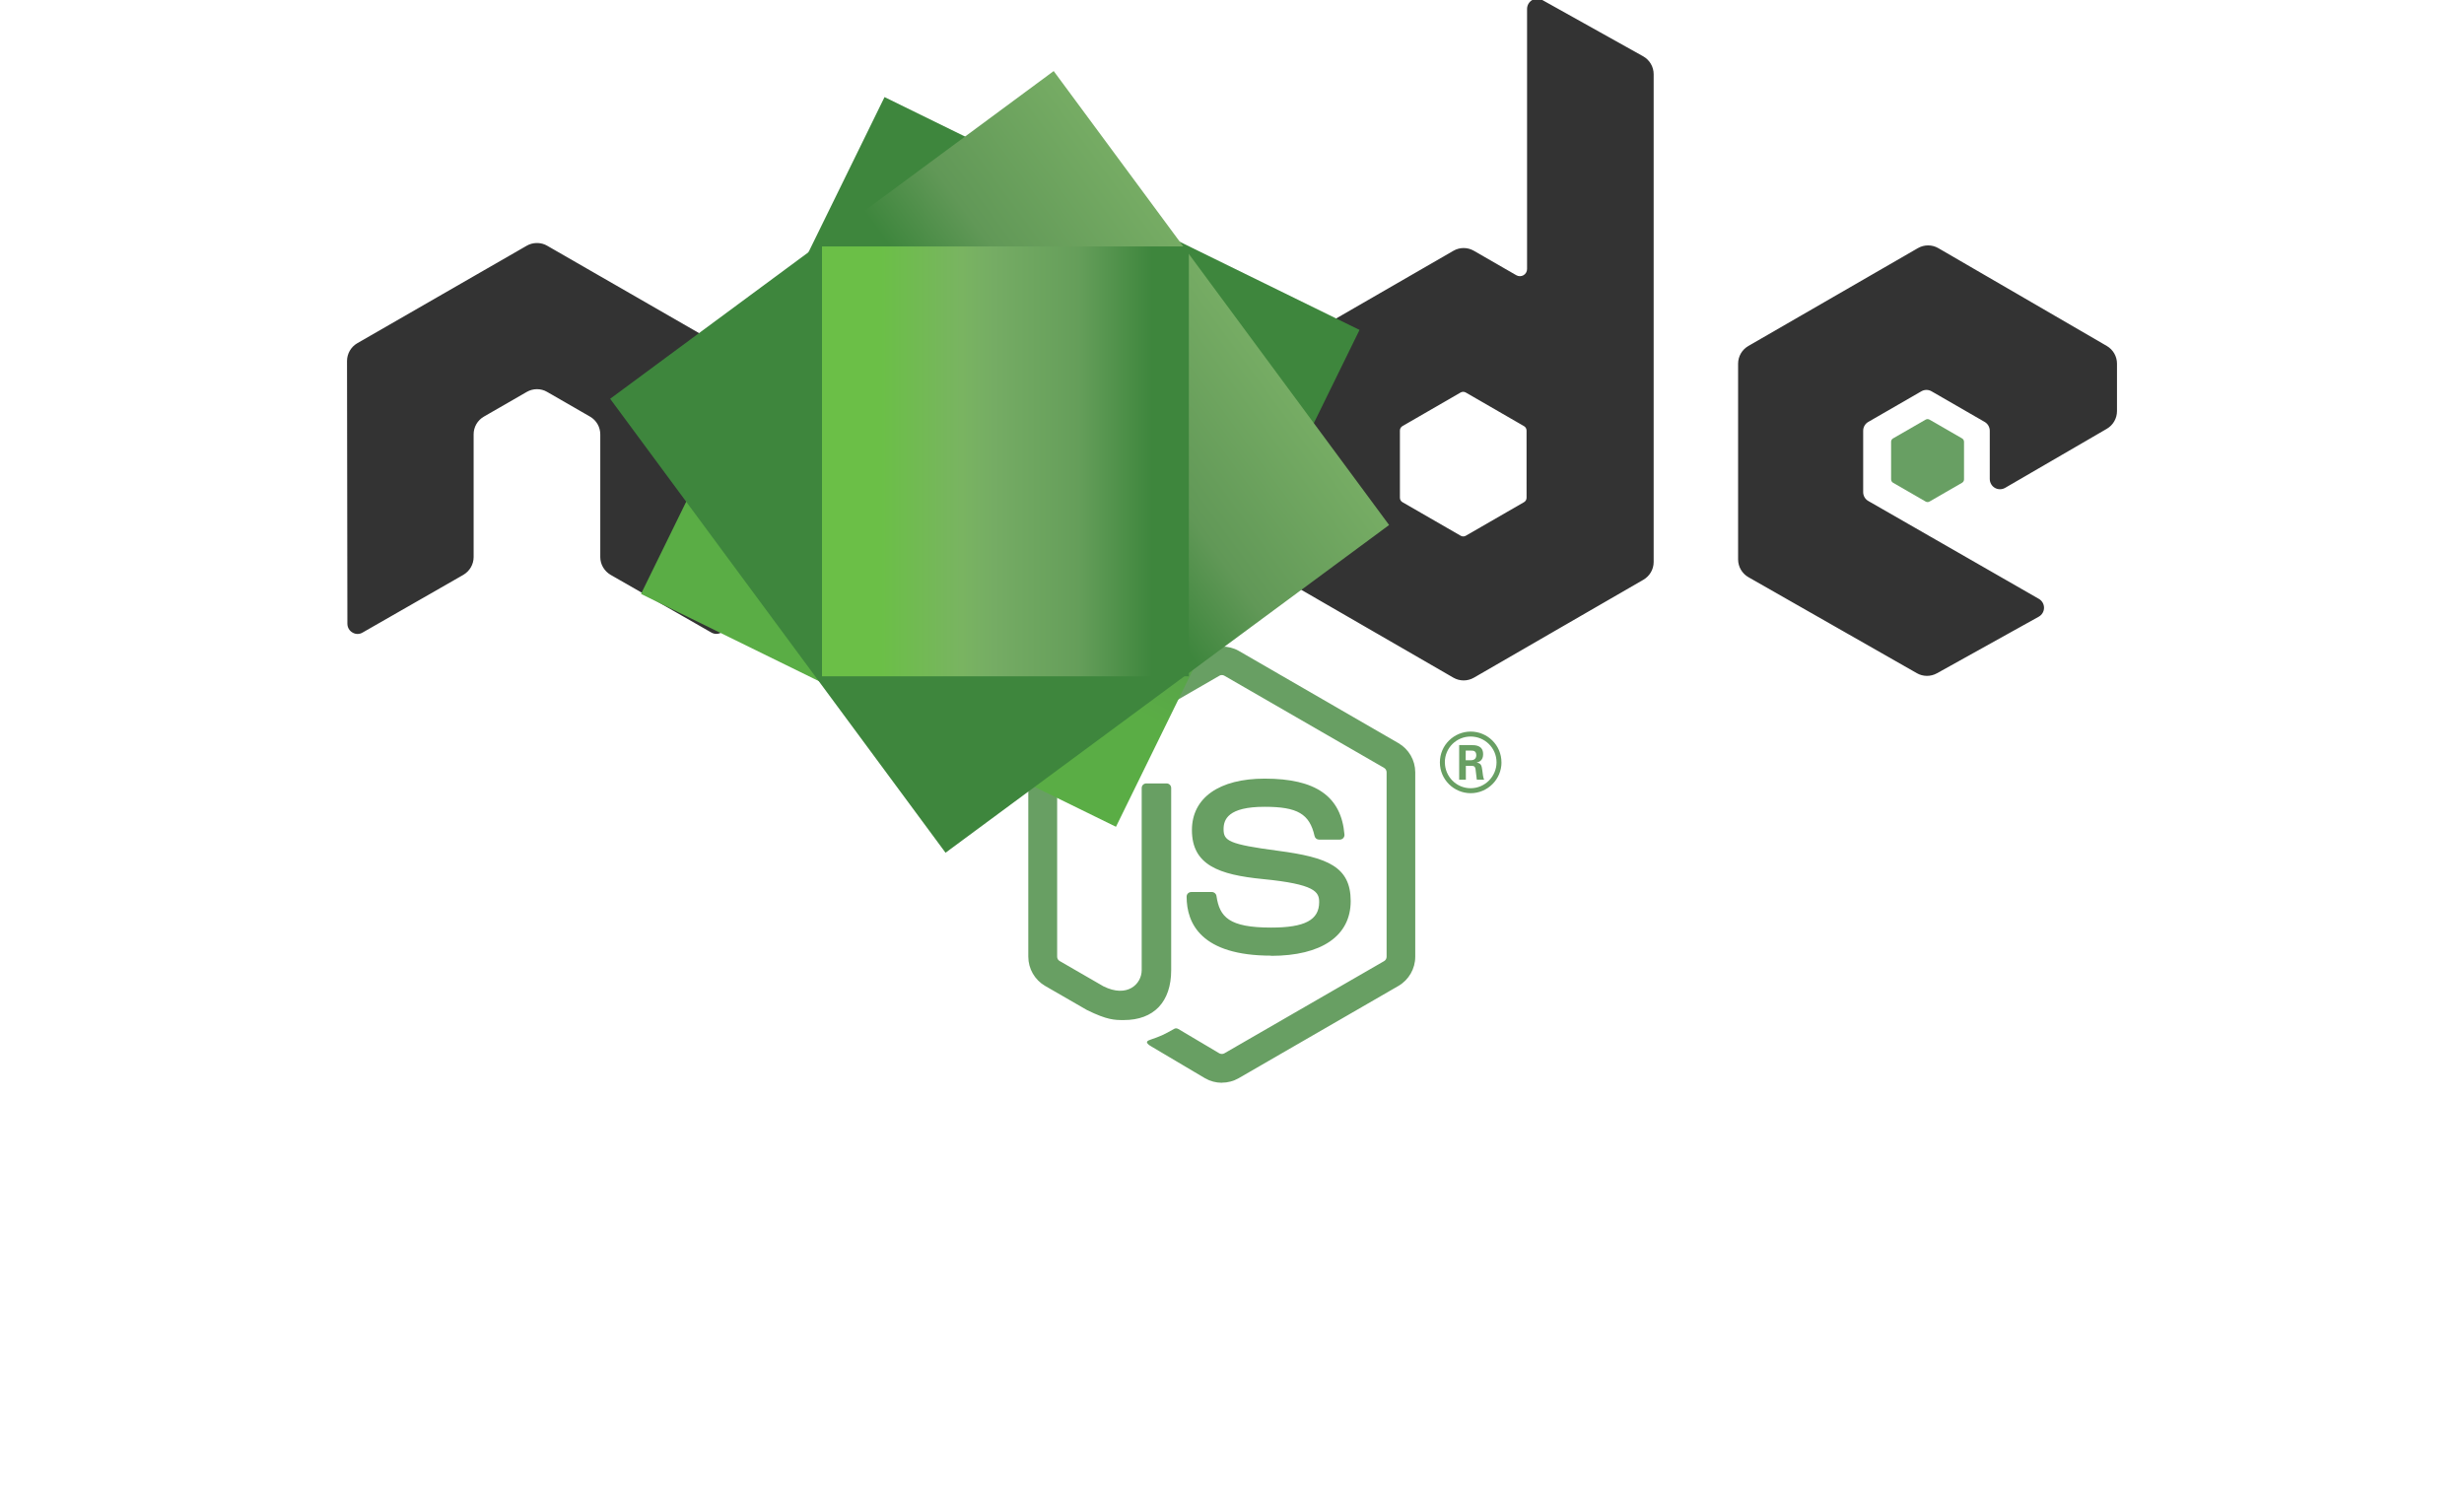
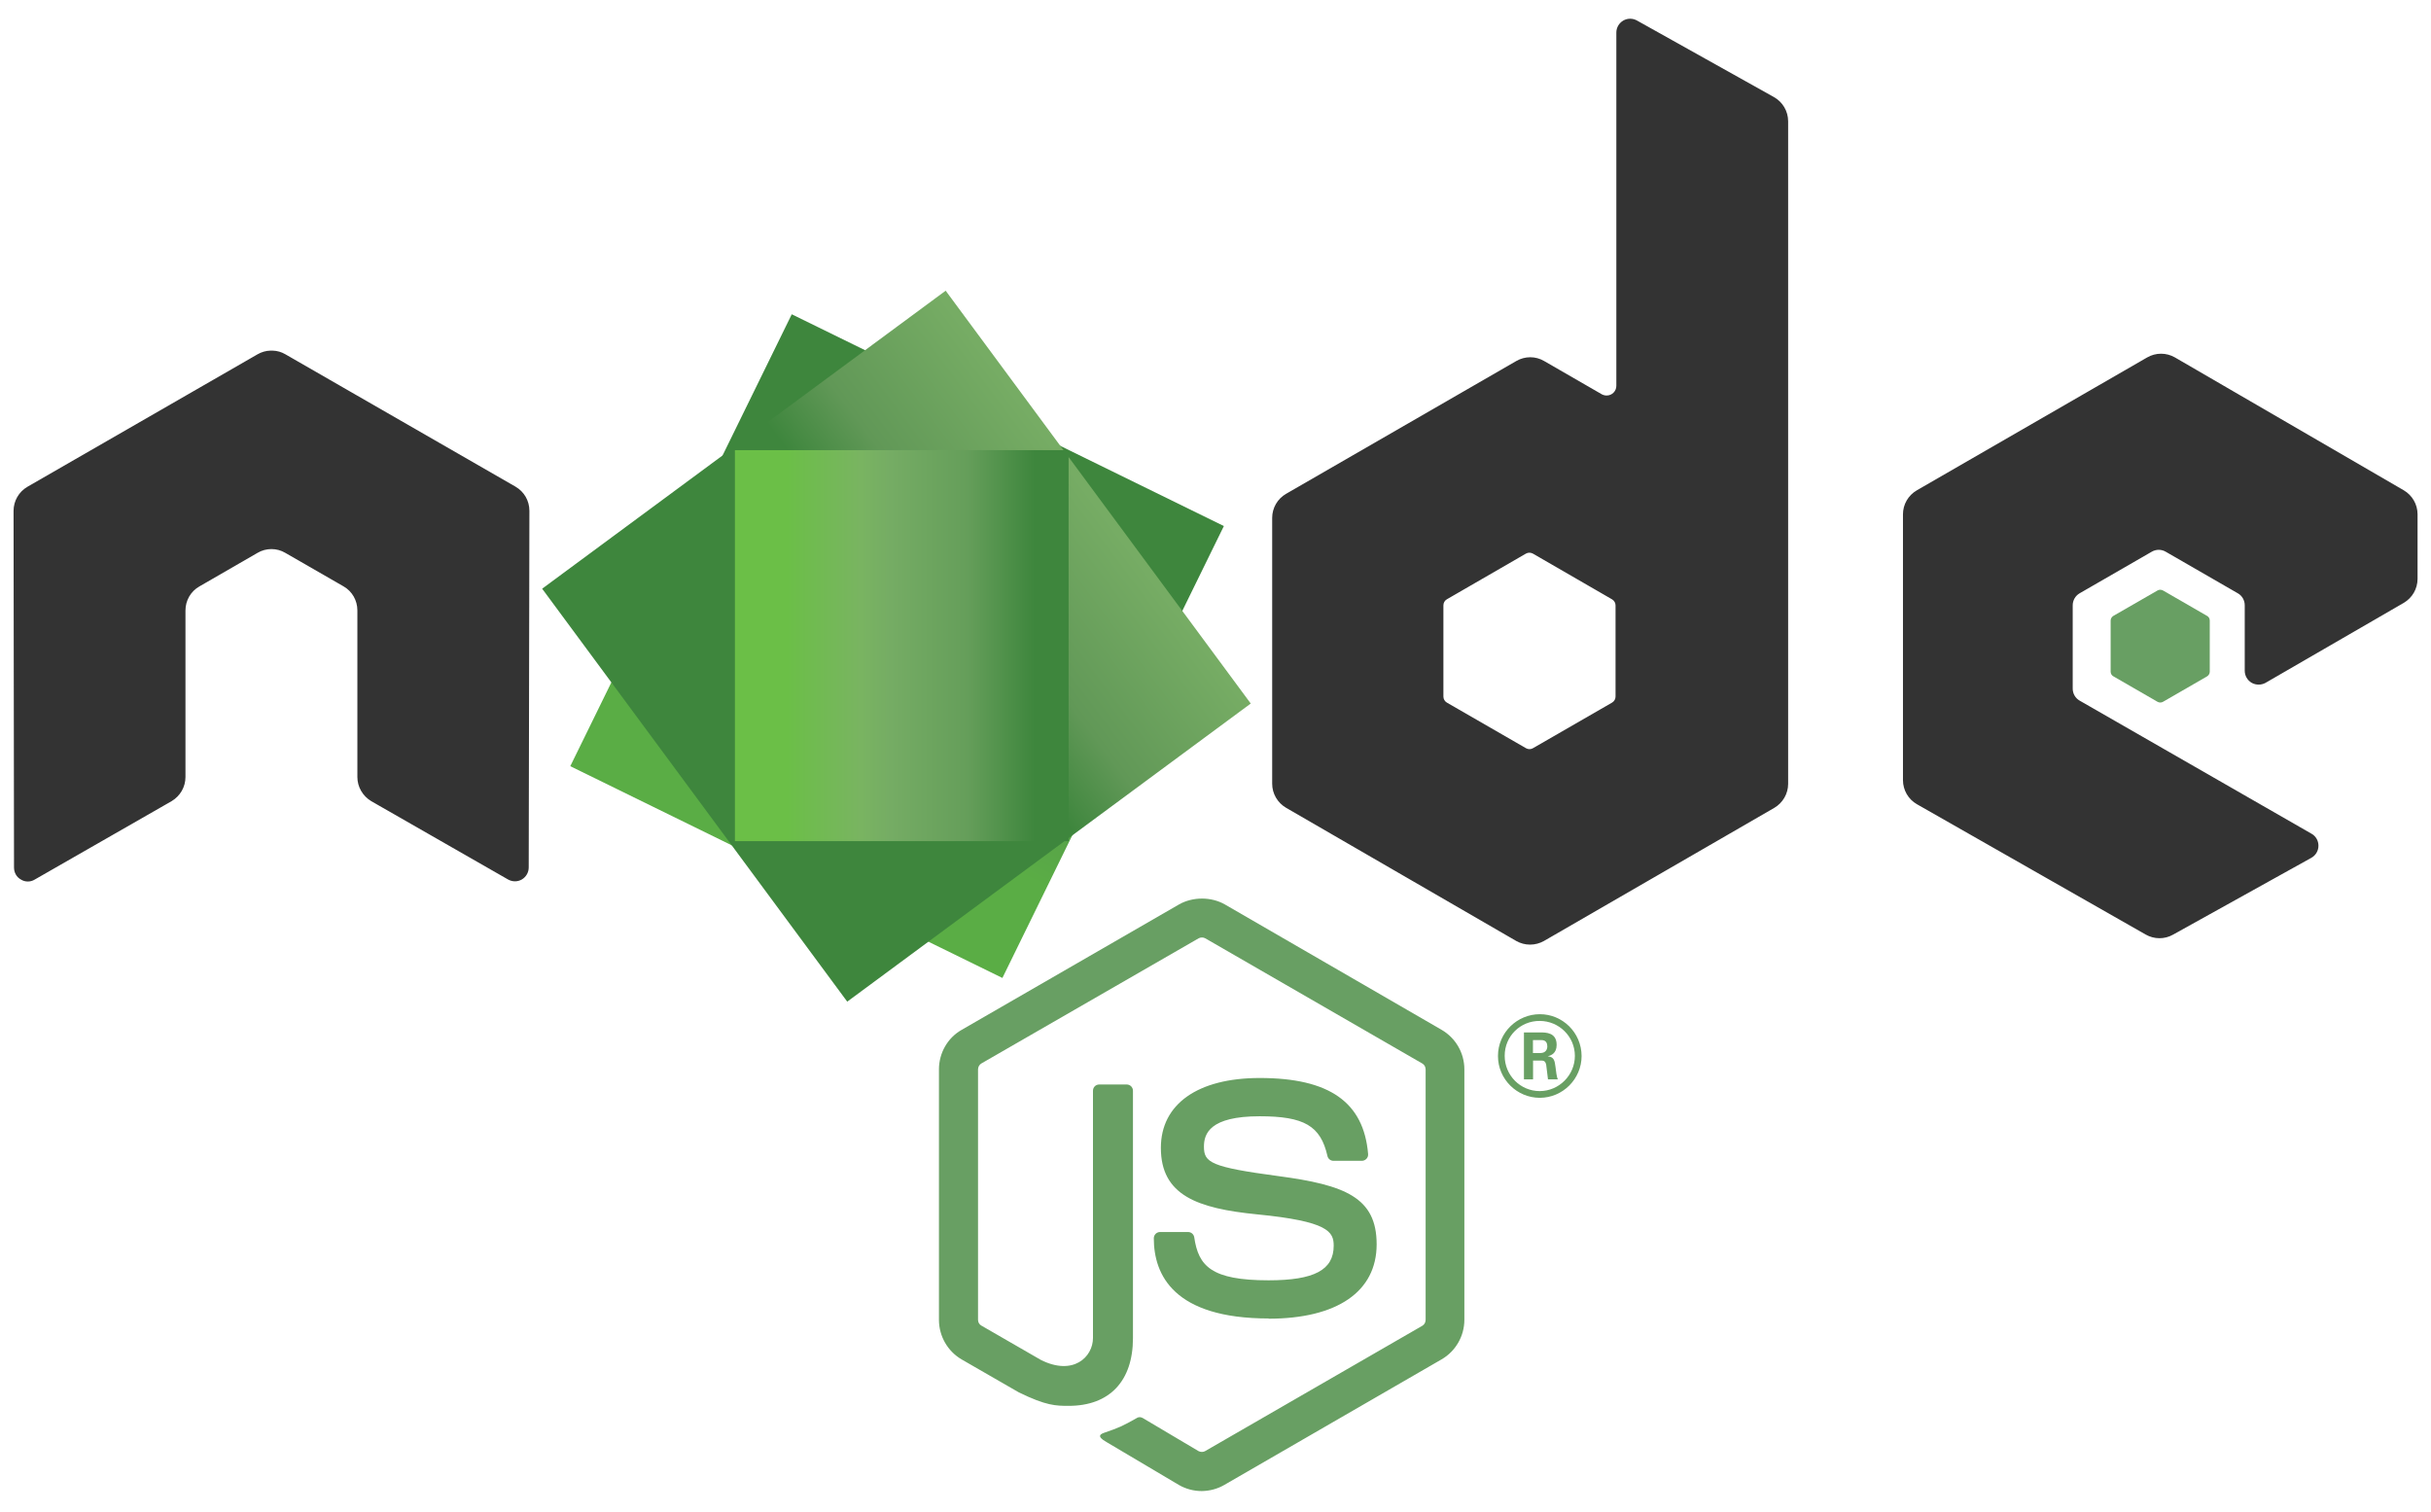
- <svg xmlns="http://www.w3.org/2000/svg" width="2500" height="1531" version="1.2" viewBox="-0.003 0.324 442.373 377.133">
-   <defs>
-     <linearGradient id="b" x1="-.348" x2="1.251" gradientTransform="rotate(116.114 53.1 202.97) scale(86.48)" gradientUnits="userSpaceOnUse">
-       <stop offset=".3" stop-color="#3E863D" />
-       <stop offset=".5" stop-color="#55934F" />
-       <stop offset=".8" stop-color="#5AAD45" />
+ <svg xmlns="http://www.w3.org/2000/svg" version="1.1" id="Layer_1" x="0px" y="0px" viewBox="0 0 2133.9 1327" style="enable-background:new 0 0 2133.9 1327;" xml:space="preserve">
+   <style type="text/css">
+ 	.st0{fill:#689F63;}
+ 	.st1{fill:#333333;}
+ 	.st2{fill:url(#SVGID_1_);}
+ 	.st3{fill:url(#SVGID_2_);}
+ 	.st4{fill:url(#SVGID_3_);}
+ </style>
+   <path class="st0" d="M1054.9,1308.9c-7,0-13.9-1.8-20-5.3l-63.6-37.7c-9.5-5.3-4.9-7.2-1.7-8.3c12.7-4.4,15.2-5.4,28.8-13.1  c1.4-0.8,3.3-0.5,4.7,0.3l48.9,29c1.8,1,4.3,1,5.9,0l190.6-110c1.8-1,2.9-3.1,2.9-5.2V938.8c0-2.2-1.1-4.2-2.9-5.2l-190.5-109.9  c-1.8-1-4.1-1-5.9,0L861.5,933.5c-1.8,1-3,3.1-3,5.2v219.9c0,2.1,1.1,4.1,3,5.1l52.2,30.1c28.3,14.2,45.7-2.5,45.7-19.3v-217  c0-3.1,2.4-5.5,5.5-5.5H989c3,0,5.5,2.4,5.5,5.5v217.1c0,37.8-20.6,59.5-56.4,59.5c-11,0-19.7,0-43.9-11.9l-50-28.8  c-12.4-7.2-20-20.5-20-34.8V938.7c0-14.3,7.6-27.7,20-34.7l190.8-110.1c12.1-6.8,28.1-6.8,40.1,0L1265.4,904  c12.4,7.2,20,20.4,20,34.7v219.9c0,14.3-7.7,27.6-20,34.7l-190.5,110.1C1068.8,1307,1061.9,1308.8,1054.9,1308.9" />
+   <path class="st0" d="M1113.7,1157.4c-83.4,0-100.9-38.3-100.9-70.4c0-3.1,2.5-5.5,5.5-5.5h24.6c2.7,0,5,2,5.4,4.7  c3.7,25.1,14.8,37.7,65.2,37.7c40.2,0,57.2-9.1,57.2-30.4c0-12.3-4.9-21.4-67.3-27.5c-52.2-5.2-84.4-16.6-84.4-58.4  c0-38.4,32.4-61.3,86.8-61.3c61,0,91.3,21.2,95.1,66.7c0.3,3.1-2,5.7-5.1,6c-0.2,0-0.3,0-0.5,0h-24.8c-2.6,0-4.8-1.8-5.3-4.3  c-6-26.4-20.4-34.8-59.5-34.8c-43.8,0-48.9,15.3-48.9,26.7c0,13.9,6,17.9,65.2,25.8c58.6,7.8,86.4,18.7,86.4,59.9  c0,41.5-34.6,65.3-95,65.3 M1345.6,924.4h6.4c5.2,0,6.2-3.7,6.2-5.8c0-5.6-3.9-5.6-6-5.6h-6.6L1345.6,924.4z M1337.8,906.3h14.2  c4.9,0,14.4,0,14.4,10.9c0,7.6-4.9,9.2-7.8,10.1c5.7,0.4,6.1,4.1,6.8,9.3c0.4,3.3,1,9,2.1,10.9h-8.7c-0.2-1.9-1.6-12.4-1.6-13  c-0.6-2.3-1.4-3.5-4.3-3.5h-7.2v16.5h-8V906.3z M1320.8,926.9c0,17.1,13.8,30.9,30.7,30.9c17.1,0,30.9-14.1,30.9-30.9  c0-17.1-14-30.7-30.9-30.7C1334.7,896.1,1320.7,909.5,1320.8,926.9 M1388.3,927c0,20.2-16.6,36.7-36.7,36.7  c-20,0-36.7-16.3-36.7-36.7c0-20.8,17.1-36.7,36.7-36.7C1371.3,890.2,1388.2,906.2,1388.3,927" />
+   <path class="st1" d="M464.7,448.4c0-8.8-4.6-16.8-12.2-21.2L250.5,311c-3.4-2-7.2-3.1-11.1-3.2h-2.1c-3.9,0.1-7.7,1.2-11.2,3.2  l-202,116.3c-7.6,4.4-12.2,12.5-12.2,21.2l0.4,313.1c0,4.3,2.2,8.4,6.1,10.5c3.7,2.3,8.4,2.3,12.1,0l120.1-68.8  c7.6-4.5,12.2-12.5,12.2-21.2V535.9c0-8.7,4.6-16.8,12.2-21.1l51.1-29.5c3.7-2.2,7.9-3.3,12.2-3.3c4.2,0,8.4,1.1,12.1,3.3l51.1,29.4  c7.6,4.3,12.2,12.4,12.2,21.1v146.3c0,8.7,4.7,16.7,12.2,21.2l120,68.7c3.8,2.2,8.5,2.2,12.2,0c3.7-2.2,6-6.2,6-10.5L464.7,448.4z   M1418.1,611.5c0,2.2-1.2,4.2-3.1,5.3l-69.4,40c-1.9,1.1-4.2,1.1-6.1,0l-69.4-40c-1.9-1.1-3.1-3.1-3.1-5.3v-80.1  c0-2.2,1.1-4.2,3-5.3l69.4-40.1c1.9-1.1,4.2-1.1,6.2,0l69.4,40.1c1.9,1.1,3.1,3.1,3.1,5.3L1418.1,611.5z M1436.9,18  c-3.8-2.1-8.4-2.1-12.1,0.1c-3.7,2.2-6,6.2-6,10.5v310.1c0,4.7-3.8,8.5-8.5,8.5c-1.5,0-3-0.4-4.3-1.1l-50.6-29.2  c-7.5-4.4-16.8-4.4-24.4,0l-202.1,116.6c-7.5,4.3-12.2,12.4-12.2,21.1v233.4c0,8.7,4.7,16.7,12.2,21.1L1330.9,826  c7.5,4.3,16.8,4.3,24.4,0l202.1-116.8c7.5-4.4,12.2-12.4,12.2-21.1V106.5c0-8.9-4.8-17-12.5-21.3L1436.9,18z M2110,529.2  c7.5-4.4,12.1-12.4,12.1-21.1v-56.6c0-8.7-4.6-16.7-12.1-21.1l-200.8-116.6c-7.6-4.4-16.9-4.4-24.5,0l-202.1,116.6  c-7.6,4.4-12.2,12.4-12.2,21.1v233.3c0,8.8,4.7,16.9,12.3,21.2l200.8,114.4c7.4,4.2,16.5,4.3,23.9,0.1l121.5-67.5  c3.8-2.1,6.2-6.2,6.2-10.6c0-4.4-2.3-8.5-6.2-10.6l-203.3-116.7c-3.8-2.1-6.2-6.2-6.2-10.5v-73.2c0-4.4,2.3-8.4,6.1-10.6l63.3-36.5  c3.8-2.2,8.4-2.2,12.2,0l63.3,36.5c3.8,2.1,6.1,6.2,6.1,10.5v57.5c0,4.3,2.3,8.4,6.1,10.6c3.8,2.1,8.4,2.1,12.2,0L2110,529.2z" />
+   <path class="st0" d="M1893.9,518.3c1.4-0.8,3.2-0.8,4.7,0l38.8,22.4c1.5,0.8,2.3,2.4,2.3,4.1v44.8c0,1.7-0.9,3.2-2.3,4.1l-38.8,22.4  c-1.4,0.8-3.2,0.8-4.7,0l-38.8-22.4c-1.5-0.8-2.4-2.4-2.4-4.1v-44.8c0-1.7,0.9-3.2,2.3-4.1L1893.9,518.3z" />
+   <g transform="translate(-78.306 -164.016)">
+     <linearGradient id="SVGID_1_" gradientUnits="userSpaceOnUse" x1="397.047" y1="1296.284" x2="398.305" y2="1296.284" gradientTransform="matrix(-154.5274 315.2347 315.2347 154.5274 -346316.094 -324941.375)">
+       <stop offset="0.3" style="stop-color:#3E863D" />
+       <stop offset="0.5" style="stop-color:#55934F" />
+       <stop offset="0.8" style="stop-color:#5AAD45" />
    </linearGradient>
-     <linearGradient id="d" x1="-.456" x2=".582" gradientTransform="rotate(-36.46 550.846 -214.337) scale(132.798)" gradientUnits="userSpaceOnUse">
-       <stop offset=".57" stop-color="#3E863D" />
-       <stop offset=".72" stop-color="#619857" />
-       <stop offset="1" stop-color="#76AC64" />
-     </linearGradient>
-     <linearGradient id="f" x1=".043" x2=".984" gradientTransform="translate(192.862 279.652) scale(97.417)" gradientUnits="userSpaceOnUse">
-       <stop offset=".16" stop-color="#6BBF47" />
-       <stop offset=".38" stop-color="#79B461" />
-       <stop offset=".47" stop-color="#75AC64" />
-       <stop offset=".7" stop-color="#659E5A" />
-       <stop offset=".9" stop-color="#3E863D" />
-     </linearGradient>
-   </defs>
-   <path fill="#689f63" d="M218.647 270.93c-1.46 0-2.91-.383-4.19-1.12l-13.337-7.896c-1.992-1.114-1.02-1.508-.363-1.735 2.656-.93 3.195-1.14 6.03-2.75.298-.17.688-.11.993.07l10.246 6.08c.37.2.895.2 1.238 0l39.95-23.06c.37-.21.61-.64.61-1.08v-46.1c0-.46-.24-.87-.618-1.1l-39.934-23.04c-.37-.22-.86-.22-1.23 0l-39.926 23.04c-.387.22-.633.65-.633 1.09v46.1c0 .44.24.86.62 1.07l10.94 6.32c5.94 2.97 9.57-.53 9.57-4.05v-45.5c0-.65.51-1.15 1.16-1.15h5.06c.63 0 1.15.5 1.15 1.15v45.52c0 7.92-4.32 12.47-11.83 12.47-2.31 0-4.13 0-9.21-2.5l-10.48-6.04a8.447 8.447 0 0 1-4.19-7.29v-46.1c0-3 1.6-5.8 4.19-7.28l39.99-23.07c2.53-1.43 5.89-1.43 8.4 0l39.94 23.08a8.428 8.428 0 0 1 4.19 7.28v46.1c0 2.99-1.61 5.78-4.19 7.28l-39.94 23.07a8.397 8.397 0 0 1-4.21 1.12" />
-   <path fill="#689f63" d="M230.987 239.164c-17.48 0-21.145-8.024-21.145-14.754 0-.64.516-1.15 1.157-1.15h5.16c.57 0 1.05.415 1.14.978.78 5.258 3.1 7.91 13.67 7.91 8.42 0 12-1.902 12-6.367 0-2.57-1.02-4.48-14.1-5.76-10.94-1.08-17.7-3.49-17.7-12.24 0-8.06 6.8-12.86 18.19-12.86 12.79 0 19.13 4.44 19.93 13.98a1.164 1.164 0 0 1-1.16 1.26h-5.19c-.54 0-1.01-.38-1.12-.9-1.25-5.53-4.27-7.3-12.48-7.3-9.19 0-10.26 3.2-10.26 5.6 0 2.91 1.26 3.76 13.66 5.4 12.28 1.63 18.11 3.93 18.11 12.56 0 8.7-7.26 13.69-19.92 13.69m48.66-48.89h1.34c1.1 0 1.31-.77 1.31-1.22 0-1.18-.81-1.18-1.26-1.18h-1.38zm-1.63-3.78h2.97c1.02 0 3.02 0 3.02 2.28 0 1.59-1.02 1.92-1.63 2.12 1.19.08 1.27.86 1.43 1.96.08.69.21 1.88.45 2.28h-1.83c-.05-.4-.33-2.6-.33-2.72-.12-.49-.29-.73-.9-.73h-1.51v3.46h-1.67zm-3.57 4.3c0 3.58 2.89 6.48 6.44 6.48 3.58 0 6.47-2.96 6.47-6.48 0-3.59-2.93-6.44-6.48-6.44-3.5 0-6.44 2.81-6.44 6.43m14.16.03c0 4.24-3.47 7.7-7.7 7.7-4.2 0-7.7-3.42-7.7-7.7 0-4.36 3.58-7.7 7.7-7.7 4.15 0 7.69 3.35 7.69 7.7" />
-   <path fill="#333" fill-rule="evenodd" d="M94.936 90.55c0-1.84-.97-3.53-2.558-4.445l-42.356-24.37a4.946 4.946 0 0 0-2.328-.67h-.438c-.812.03-1.613.25-2.34.67L2.562 86.105A5.154 5.154 0 0 0 0 90.555l.093 65.64c0 .91.47 1.76 1.27 2.21.78.48 1.76.48 2.54 0l25.18-14.42c1.59-.946 2.56-2.618 2.56-4.44V108.88a5.1 5.1 0 0 1 2.555-4.43l10.72-6.174a5.086 5.086 0 0 1 2.56-.688c.876 0 1.77.226 2.544.687l10.715 6.172c1.586.91 2.56 2.6 2.56 4.43v30.663c0 1.82.983 3.5 2.565 4.44l25.164 14.41a2.5 2.5 0 0 0 2.56 0 2.568 2.568 0 0 0 1.268-2.21zm199.868 34.176c0 .457-.243.88-.64 1.106l-14.548 8.386a1.282 1.282 0 0 1-1.277 0l-14.55-8.386c-.4-.227-.64-.65-.64-1.106V107.93c0-.458.24-.88.63-1.11l14.54-8.4c.4-.23.89-.23 1.29 0l14.55 8.4c.4.23.64.652.64 1.11zM298.734.324a2.568 2.568 0 0 0-2.544.027c-.78.46-1.262 1.3-1.262 2.21v65a1.788 1.788 0 0 1-2.684 1.55L281.634 63a5.108 5.108 0 0 0-5.112 0l-42.37 24.453a5.105 5.105 0 0 0-2.56 4.42v48.92c0 1.83.977 3.51 2.56 4.43l42.37 24.47c1.582.91 3.53.91 5.117 0l42.37-24.48c1.58-.92 2.56-2.6 2.56-4.43V18.863a5.128 5.128 0 0 0-2.63-4.47zm141.093 107.164a5.116 5.116 0 0 0 2.543-4.422V91.21c0-1.824-.97-3.507-2.547-4.425l-42.1-24.44a5.113 5.113 0 0 0-5.13 0l-42.36 24.45c-1.59.92-2.56 2.6-2.56 4.43v48.9c0 1.84.99 3.54 2.58 4.45l42.09 23.99c1.55.89 3.45.9 5.02.03l25.46-14.15c.8-.45 1.31-1.3 1.31-2.22 0-.92-.49-1.78-1.29-2.23l-42.62-24.46c-.8-.45-1.29-1.3-1.29-2.21v-15.34c0-.916.48-1.76 1.28-2.216l13.26-7.65c.79-.46 1.76-.46 2.55 0l13.27 7.65c.79.45 1.28 1.3 1.28 2.21v12.06c0 .91.49 1.76 1.28 2.22.79.45 1.77.45 2.56-.01zm0 0" />
-   <path fill="#689f63" fill-rule="evenodd" d="M394.538 105.2a.97.97 0 0 1 .98 0l8.13 4.69c.304.176.49.5.49.85v9.39c0 .35-.186.674-.49.85l-8.13 4.69a.97.97 0 0 1-.98 0l-8.125-4.69a.979.979 0 0 1-.5-.85v-9.39c0-.35.18-.674.49-.85zm0 0" />
-   <g transform="translate(-78.306 -164.016)">
-     <path fill="url(#b)" d="M331.363 246.793l-118.715-58.19-60.87 124.174L270.49 370.97zm0 0" />
+     <path class="st2" d="M1152.6,625.8L773.3,439.9L578.9,836.6l379.3,185.9L1152.6,625.8z" />
  </g>
  <g transform="translate(-78.306 -164.016)">
-     <path fill="url(#d)" d="M144.07 264.004l83.825 113.453 110.86-81.906-83.83-113.45zm0 0" />
+     <linearGradient id="SVGID_2_" gradientUnits="userSpaceOnUse" x1="396.358" y1="1299.024" x2="397.175" y2="1299.024" gradientTransform="matrix(433.5859 -320.3684 -320.3684 -433.5859 244999.094 691081.062)">
+       <stop offset="0.57" style="stop-color:#3E863D" />
+       <stop offset="0.72" style="stop-color:#619857" />
+       <stop offset="1" style="stop-color:#76AC64" />
+     </linearGradient>
+     <path class="st3" d="M554.2,680.8L822,1043.3l354.2-261.7L908.4,419.2L554.2,680.8z" />
  </g>
  <g transform="translate(-78.306 -164.016)">
-     <path fill="url(#f)" d="M197.02 225.934v107.43h91.683v-107.43zm0 0" />
+     <linearGradient id="SVGID_3_" gradientUnits="userSpaceOnUse" x1="395.982" y1="1298.693" x2="396.723" y2="1298.693" gradientTransform="matrix(395.4717 0 0 -395.4717 -155876.25 514327.062)">
+       <stop offset="0.16" style="stop-color:#6BBF47" />
+       <stop offset="0.38" style="stop-color:#79B461" />
+       <stop offset="0.47" style="stop-color:#75AC64" />
+       <stop offset="0.7" style="stop-color:#659E5A" />
+       <stop offset="0.9" style="stop-color:#3E863D" />
+     </linearGradient>
+     <path class="st4" d="M723.4,559.2v343.2h292.9V559.2H723.4z" />
  </g>
</svg>
